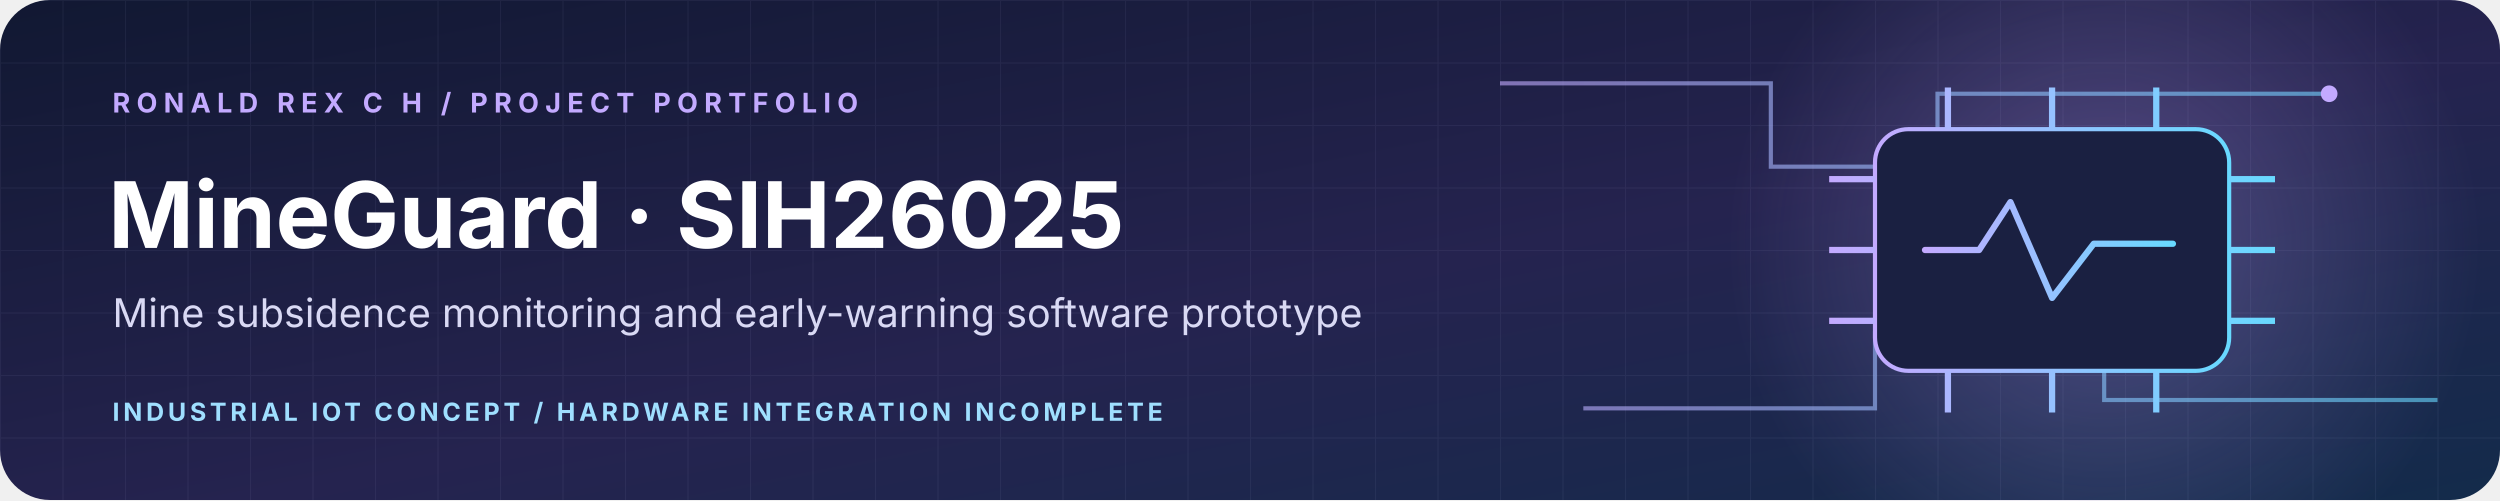
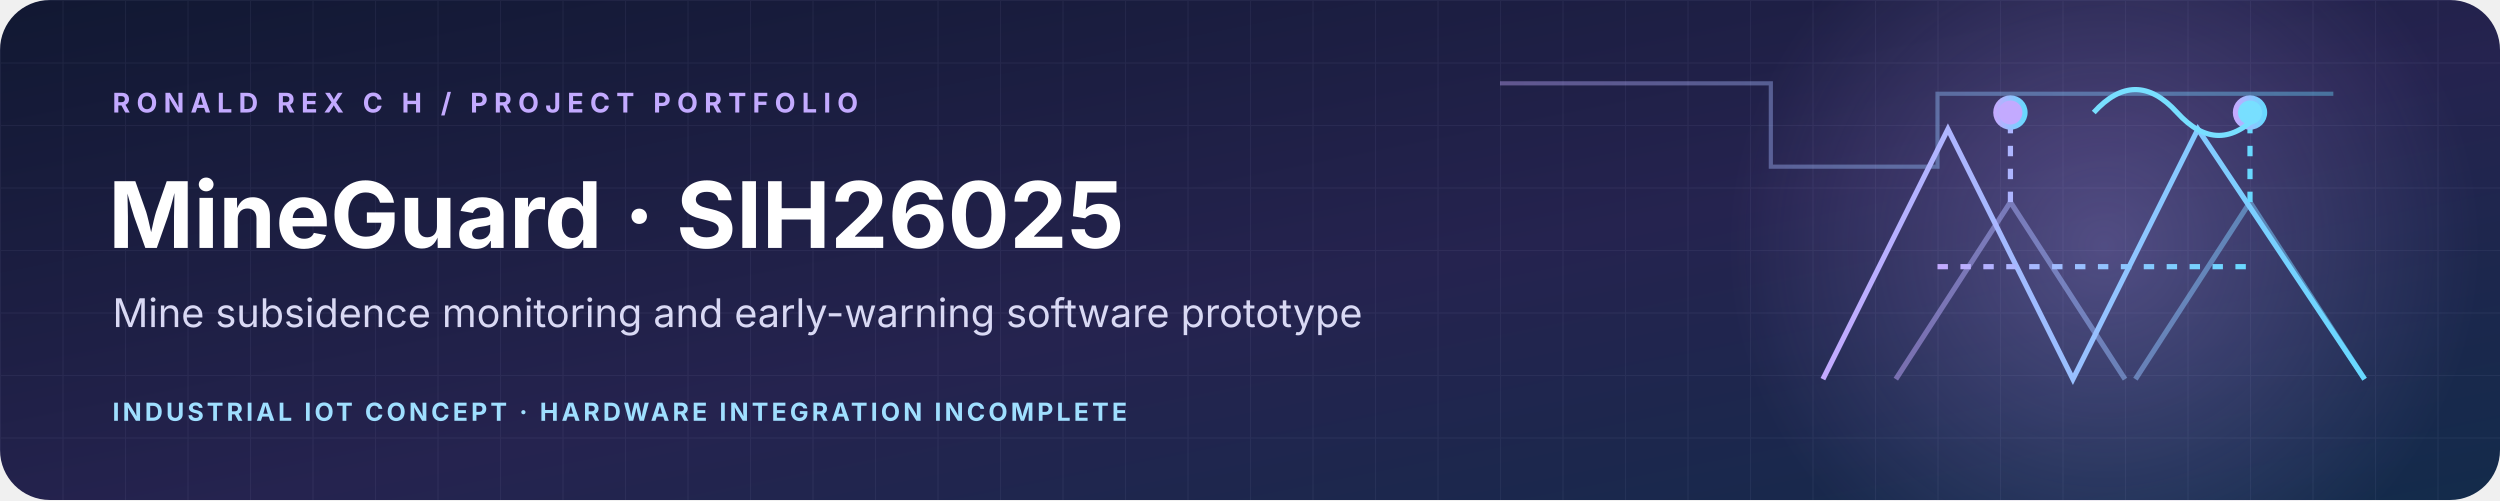
<svg xmlns="http://www.w3.org/2000/svg" width="1200" height="240" viewBox="0 0 1200 240" role="img" aria-label="MineGuard · SIH26025 — Mine subsidence monitoring and early-warning software prototype">
  <defs>
    <linearGradient id="bg" x1="0" y1="0" x2="1" y2="1">
      <stop stop-color="#111832" />
      <stop offset=".55" stop-color="#25234f" />
      <stop offset="1" stop-color="#132b4b" />
    </linearGradient>
    <linearGradient id="ac">
      <stop stop-color="#c3aaff" />
      <stop offset="1" stop-color="#68d9ff" />
    </linearGradient>
    <radialGradient id="gl">
      <stop stop-color="#c3aaff" stop-opacity=".3" />
      <stop offset="1" stop-color="#c3aaff" stop-opacity="0" />
    </radialGradient>
    <pattern id="grid" width="30" height="30" patternUnits="userSpaceOnUse">
      <path d="M30 0H0V30" fill="none" stroke="#d0ccff" stroke-opacity=".06" />
    </pattern>
  </defs>
  <rect width="1200" height="240" rx="24" fill="url(#bg)" />
  <rect width="1200" height="240" rx="24" fill="url(#grid)" />
  <circle cx="1010" cy="118" r="180" fill="url(#gl)" />
-   <path d="M720 40H850V80H930V45H1120M760 196H900V160H1010V192H1170" fill="none" stroke="url(#ac)" stroke-width="2" stroke-opacity=".6" />
-   <g transform="translate(900 62)" fill="none" stroke="url(#ac)" stroke-width="3">
-     <rect x="0" y="0" width="170" height="116" rx="16" fill="#1a2041" stroke-width="2" />
-     <path d="M24 58h26l15-23 20 46 20-26h38" stroke-linecap="round" stroke-linejoin="round">
-       <animate attributeName="stroke-dasharray" values="0 180;180 0;0 180" dur="5s" repeatCount="indefinite" />
+   <path d="M720 40H850V80H930V45H1120" fill="none" stroke="url(#ac)" stroke-width="2" stroke-opacity=".4" />
+   <g transform="translate(875 42)" fill="none" stroke="url(#ac)" stroke-width="2.5">
+     <path d="M0 140L60 20 120 140 180 20 260 140" />
+     <path d="M35 140L90 55 145 140M150 140L205 55 260 140" stroke-opacity=".5" />
+     <path d="M55 86H205M90 55V12M205 55V12" stroke-dasharray="5 6" />
+     <circle cx="90" cy="12" r="7" fill="#c3aaff" />
+     <circle cx="205" cy="12" r="7" fill="#78dfff" />
+     <path d="M130 12q20-22 40 0t40 0" stroke="#78dfff">
+       <animate attributeName="opacity" values=".2;1;.2" dur="2.4s" repeatCount="indefinite" />
    </path>
-     <path d="M-22 24H0M-22 58H0M-22 92H0M170 24h22M170 58h22M170 92h22M35 -20V0M85 -20V0M135 -20V0M35 116v20M85 116v20M135 116v20" />
  </g>
  <g font-family="Inter,Segoe UI,Arial,sans-serif">
-     <text x="54" y="54" fill="#c3aaff" font-size="13" font-weight="700" letter-spacing="3">RONALD REX C H  /  PROJECT PORTFOLIO</text>
+     <text x="54" y="54" fill="#c3aaff" font-size="13" font-weight="700" letter-spacing="3">RONALD REX C H / PROJECT PORTFOLIO</text>
    <text x="52" y="119" fill="#fff" font-size="44" font-weight="750">MineGuard · SIH26025</text>
    <text x="54" y="157" fill="#d9d9f4" font-size="19">Mine subsidence monitoring and early-warning software prototype</text>
-     <text x="54" y="202" fill="#9fdfff" font-size="12" font-weight="700" letter-spacing="1.8">INDUSTRIAL IOT CONCEPT  /  HARDWARE INTEGRATION INCOMPLETE</text>
+     <text x="54" y="202" fill="#9fdfff" font-size="12" font-weight="700" letter-spacing="1.5">INDUSTRIAL IOT CONCEPT · HARDWARE INTEGRATION INCOMPLETE</text>
  </g>
-   <circle cx="1118" cy="45" r="4" fill="#c3aaff">
-     <animate attributeName="opacity" values=".2;1;.2" dur="2.6s" repeatCount="indefinite" />
-   </circle>
</svg>
